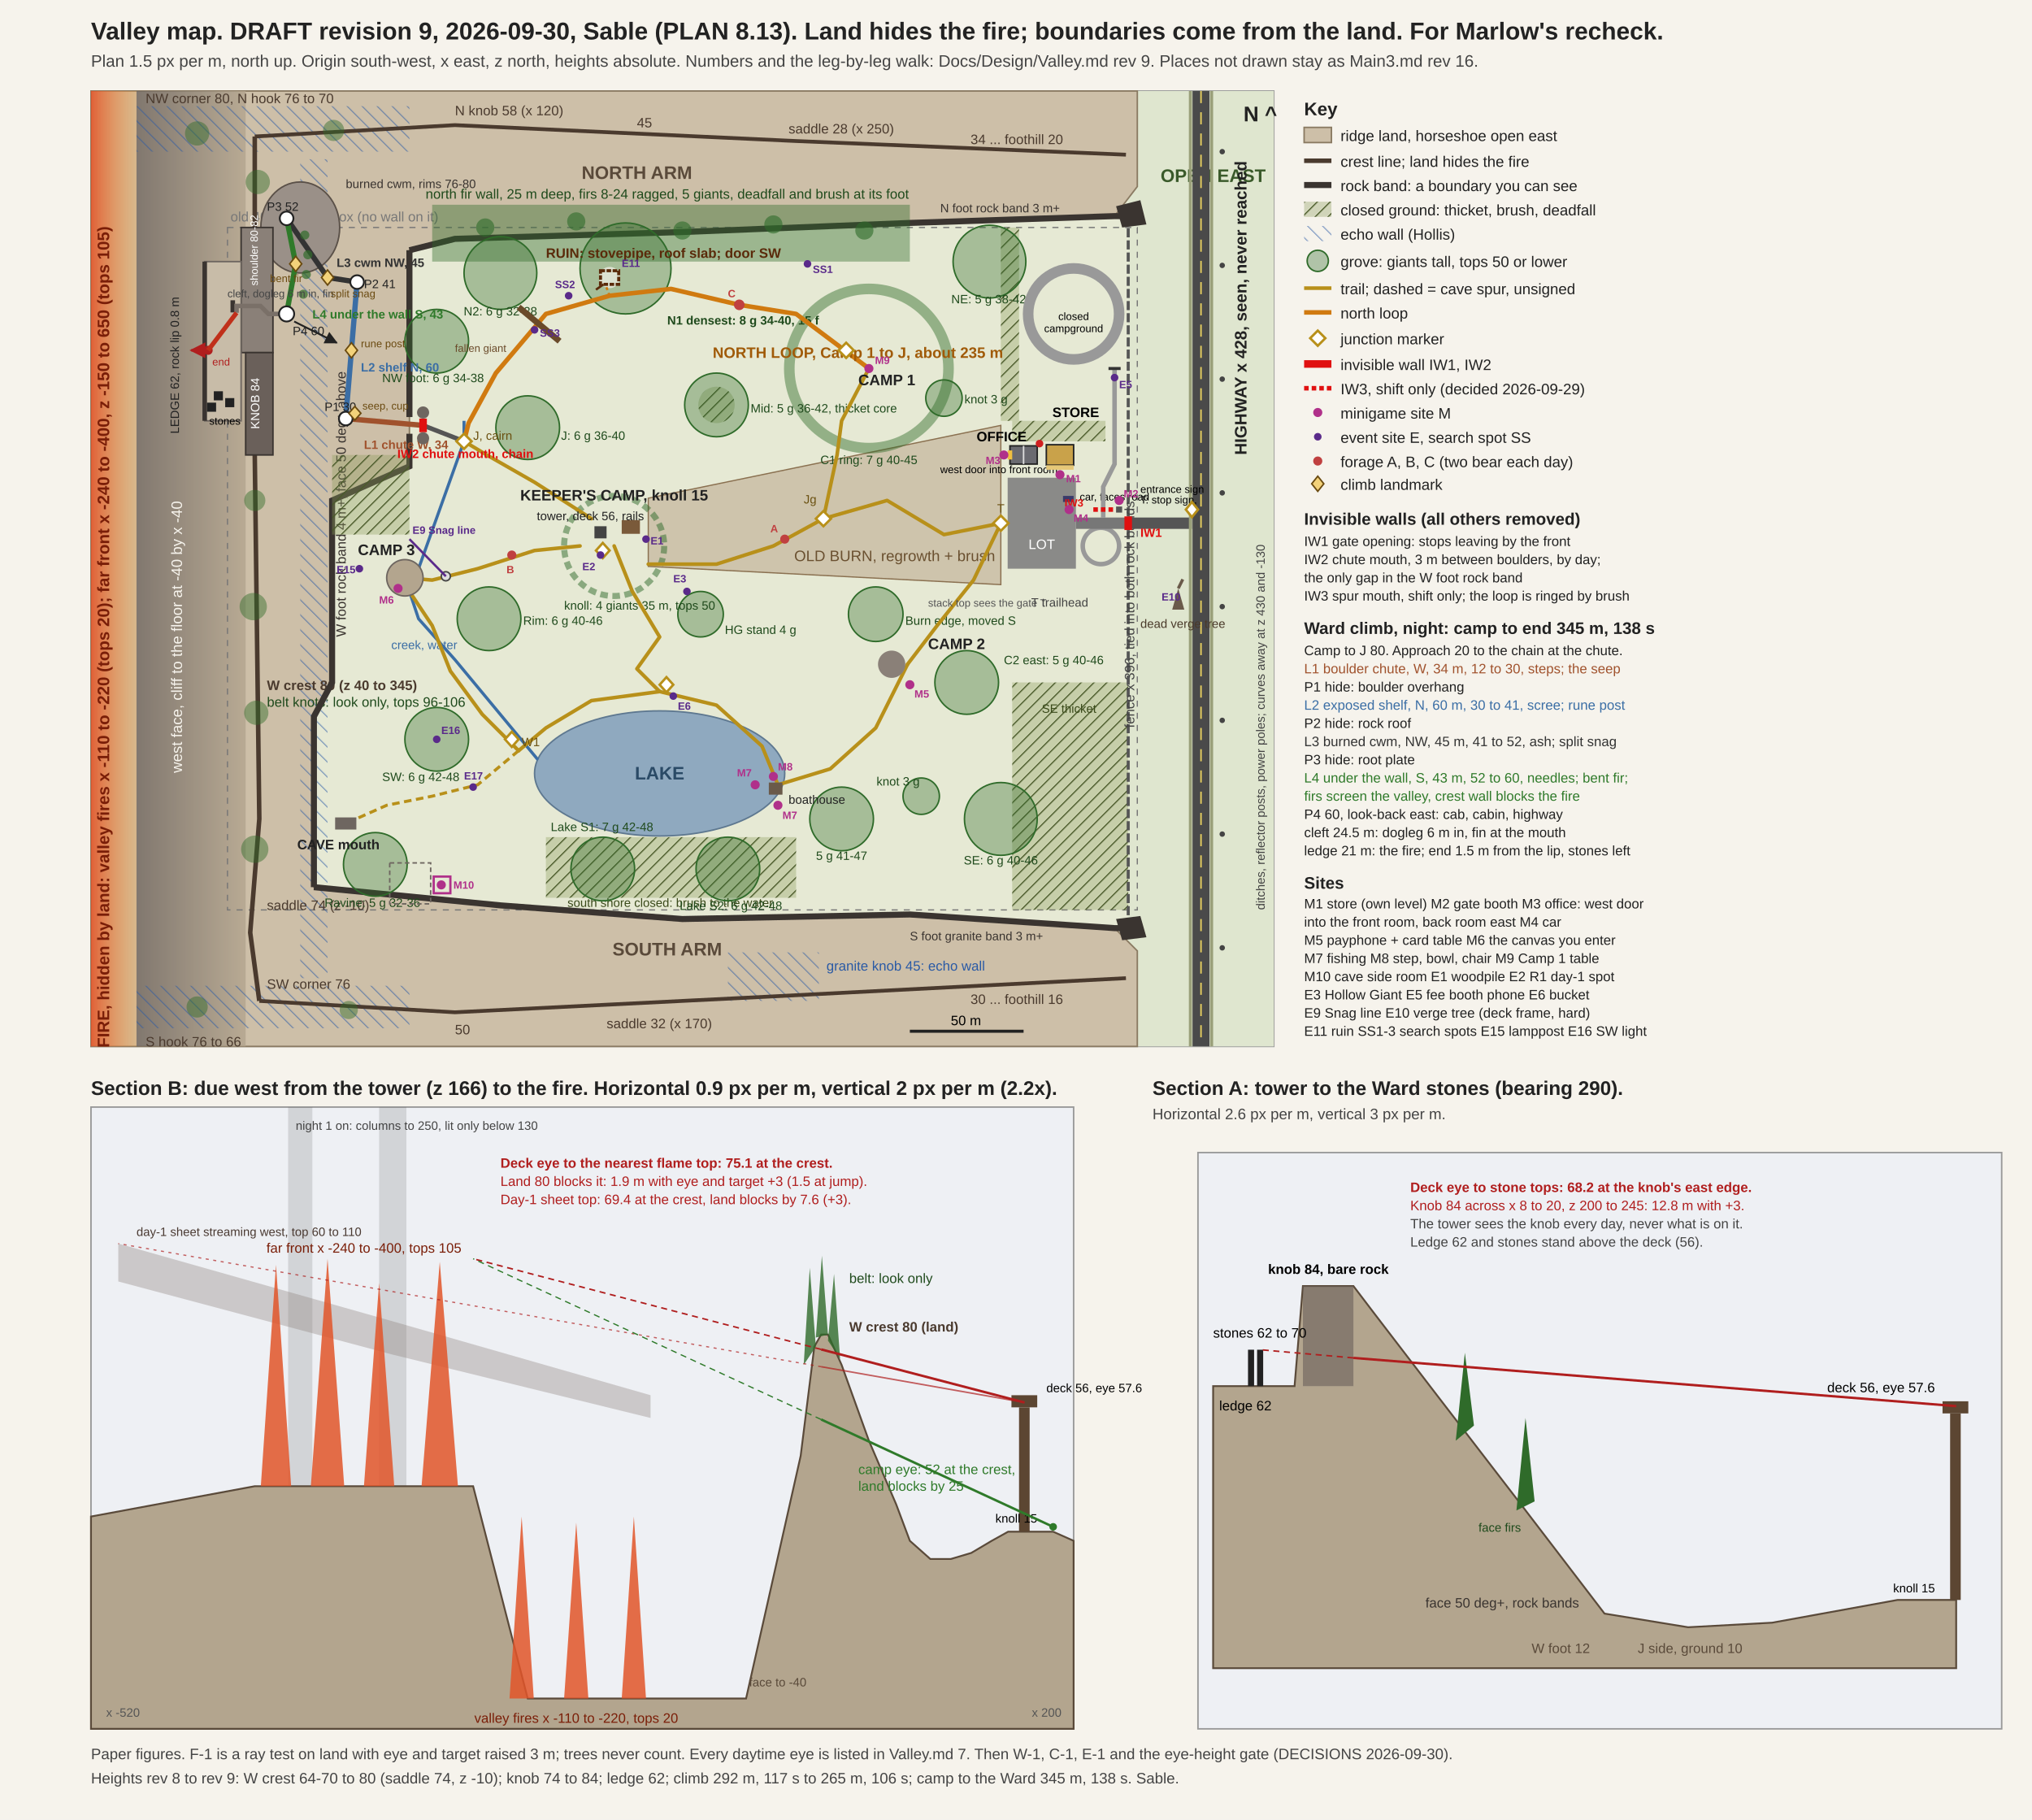
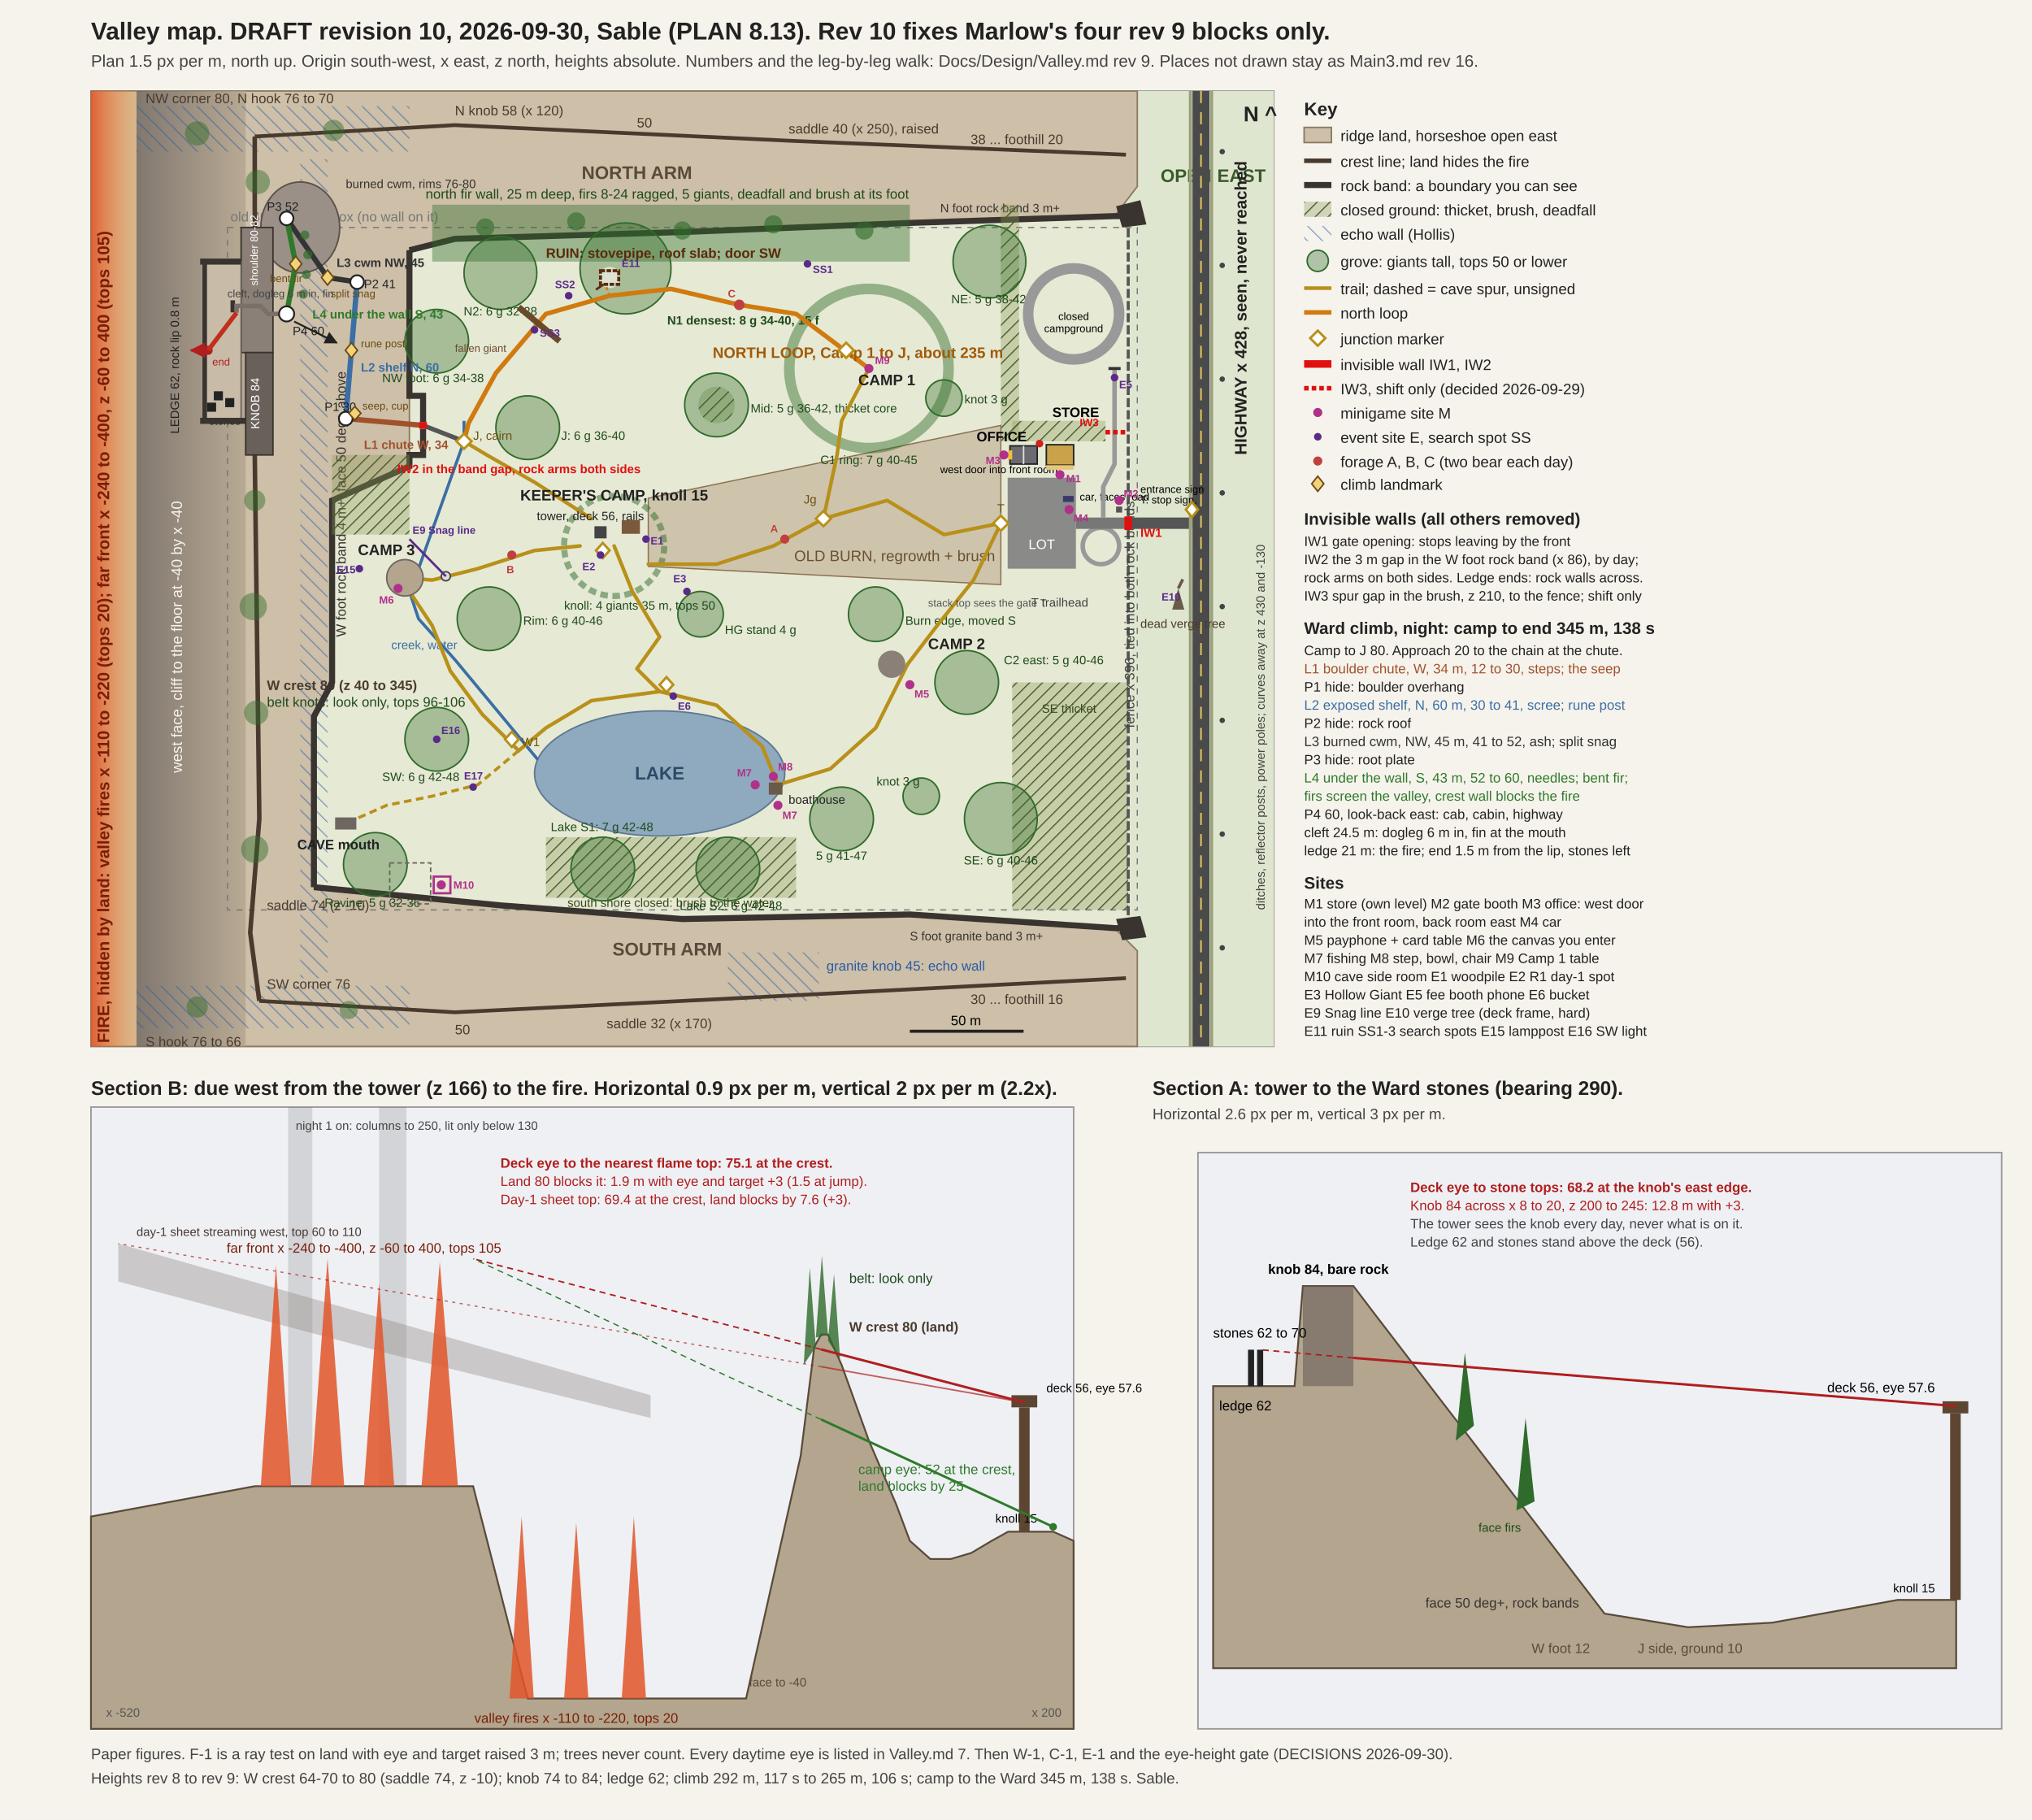
<svg xmlns="http://www.w3.org/2000/svg" width="1340" height="1200" viewBox="0 0 1340 1200" font-family="Arial, Helvetica, sans-serif">
  <defs>
    <linearGradient id="fire" x1="0" y1="0" x2="1" y2="0">
      <stop offset="0" stop-color="#e2552a" stop-opacity="0.9" />
      <stop offset="1" stop-color="#f3a54a" stop-opacity="0.3" />
    </linearGradient>
    <linearGradient id="face" x1="0" y1="0" x2="1" y2="0">
      <stop offset="0" stop-color="#6e6660" />
      <stop offset="1" stop-color="#b3a58e" />
    </linearGradient>
    <pattern id="brush" width="6" height="6" patternUnits="userSpaceOnUse" patternTransform="rotate(45)">
      <rect width="6" height="6" fill="#8a9a5a" fill-opacity="0.35" />
      <line x1="0" y1="0" x2="0" y2="6" stroke="#4a5a2a" stroke-width="1.5" />
    </pattern>
    <pattern id="echo" width="7" height="7" patternUnits="userSpaceOnUse" patternTransform="rotate(-45)">
      <line x1="0" y1="0" x2="0" y2="7" stroke="#2a5aa5" stroke-width="1.4" stroke-opacity="0.55" />
    </pattern>
    <marker id="arrR" viewBox="0 0 10 10" refX="9" refY="5" markerWidth="7" markerHeight="7" orient="auto">
      <path d="M0,0 L10,5 L0,10 z" fill="#b01e1e" />
    </marker>
    <marker id="arrK" viewBox="0 0 10 10" refX="9" refY="5" markerWidth="7" markerHeight="7" orient="auto">
      <path d="M0,0 L10,5 L0,10 z" fill="#222" />
    </marker>
  </defs>
  <rect x="0" y="0" width="1340" height="1200" fill="#f6f3ec" />
-   <text x="60" y="26" font-size="16" font-weight="bold" fill="#222">Valley map. DRAFT revision 9, 2026-09-30, Sable (PLAN 8.13). Land hides the fire; boundaries come from the land. For Marlow's recheck.</text>
+   <text x="60" y="26" font-size="16" font-weight="bold" fill="#222">Valley map. DRAFT revision 10, 2026-09-30, Sable (PLAN 8.13). Rev 10 fixes Marlow's four rev 9 blocks only.</text>
  <text x="60" y="44" font-size="11" fill="#444">Plan 1.5 px per m, north up. Origin south-west, x east, z north, heights absolute. Numbers and the leg-by-leg walk: Docs/Design/Valley.md rev 9. Places not drawn stay as Main3.md rev 16.</text>
  <rect x="60" y="60" width="780" height="630" fill="#e6e9d4" stroke="#999" stroke-width="1" />
  <rect x="744" y="60" width="96" height="630" fill="#dfe6cf" />
  <polygon points="60,60 750,60 750,123 735,142.5 600,147 450,153 300,157.5 270,165 270,307.5 219,330 219,450 207,472.5 207,585 330,597 450,606 600,603 735,612 750,627 750,690 60,690" fill="#cdbfa8" stroke="#8a7a62" stroke-width="1" />
  <rect x="90" y="60" width="72" height="630" fill="url(#face)" opacity="0.8" />
  <rect x="60" y="60" width="30" height="630" fill="url(#fire)" />
-   <text transform="translate(72,420) rotate(-90)" text-anchor="middle" font-size="11" font-weight="bold" fill="#7a1e08">FIRE, hidden by land: valley fires x -110 to -220 (tops 20); far front x -240 to -400, z -150 to 650 (tops 105)</text>
+   <text transform="translate(72,420) rotate(-90)" text-anchor="middle" font-size="11" font-weight="bold" fill="#7a1e08">FIRE, hidden by land: valley fires x -110 to -220 (tops 20); far front x -240 to -400, z -60 to 400 (tops 105)</text>
  <text transform="translate(120,420) rotate(-90)" text-anchor="middle" font-size="10" fill="#f6f3ec">west face, cliff to the floor at -40 by x -40</text>
  <rect x="150" y="150" width="600" height="450" fill="none" stroke="#777" stroke-width="0.8" stroke-dasharray="4,4" />
  <text x="152" y="146" font-size="9" fill="#777">old 400 x 300 m box (no wall on it)</text>
  <rect x="198" y="105" width="18" height="540" fill="url(#echo)" />
  <rect x="90" y="70" width="180" height="30" fill="url(#echo)" />
  <rect x="90" y="650" width="180" height="28" fill="url(#echo)" />
  <rect x="480" y="628" width="60" height="32" fill="url(#echo)" />
  <polyline points="171,660 165,615 171,540 168,300" fill="none" stroke="#4a3a2e" stroke-width="3" />
  <polyline points="168,232.5 168,90" fill="none" stroke="#4a3a2e" stroke-width="3" />
  <polyline points="168,90 300,82.5 525,93 742.5,102" fill="none" stroke="#4a3a2e" stroke-width="2.5" />
  <polyline points="171,660 300,667.5 510,657 742.5,645" fill="none" stroke="#4a3a2e" stroke-width="2.5" />
  <g fill="#2f6b2a" fill-opacity="0.45">
    <circle cx="168" cy="560" r="9" />
    <circle cx="169" cy="470" r="8" />
    <circle cx="167" cy="400" r="9" />
    <circle cx="168" cy="330" r="7" />
    <circle cx="170" cy="120" r="8" />
    <circle cx="130" cy="88" r="8" />
    <circle cx="220" cy="86" r="7" />
    <circle cx="130" cy="664" r="7" />
    <circle cx="230" cy="666" r="6" />
  </g>
  <g font-size="9">
    <text x="176" y="455" font-weight="bold" fill="#4a3a2e">W crest 80 (z 40 to 345)</text>
    <text x="176" y="466" fill="#1f4a1c">belt knots: look only, tops 96-106</text>
    <text x="176" y="600" fill="#4a3a2e">saddle 74 (z -10)</text>
    <text x="176" y="652" fill="#4a3a2e">SW corner 76</text>
    <text x="96" y="68" fill="#4a3a2e">NW corner 80, N hook 76 to 70</text>
    <text x="96" y="690" fill="#4a3a2e">S hook 76 to 66</text>
    <text x="300" y="76" fill="#4a3a2e">N knob 58 (x 120)</text>
-     <text x="420" y="84" fill="#4a3a2e">45</text>
-     <text x="520" y="88" fill="#4a3a2e">saddle 28 (x 250)</text>
-     <text x="640" y="95" fill="#4a3a2e">34 ... foothill 20</text>
+     <text x="420" y="84" fill="#4a3a2e">50</text>
+     <text x="520" y="88" fill="#4a3a2e">saddle 40 (x 250), raised</text>
+     <text x="640" y="95" fill="#4a3a2e">38 ... foothill 20</text>
    <text x="300" y="682" fill="#4a3a2e">50</text>
    <text x="400" y="678" fill="#4a3a2e">saddle 32 (x 170)</text>
    <text x="545" y="640" fill="#2a5aa5">granite knob 45: echo wall</text>
    <text x="640" y="662" fill="#4a3a2e">30 ... foothill 16</text>
  </g>
  <text x="420" y="118" font-size="12" font-weight="bold" fill="#5a4a3a" text-anchor="middle">NORTH ARM</text>
  <text x="440" y="630" font-size="12" font-weight="bold" fill="#5a4a3a" text-anchor="middle">SOUTH ARM</text>
  <text x="800" y="120" font-size="12" font-weight="bold" fill="#3a5a2a" text-anchor="middle">OPEN EAST</text>
  <polyline points="270,165 300,157.5 450,153 600,147 735,142.5 744,142.5" fill="none" stroke="#3a3430" stroke-width="4" />
  <polyline points="207,585 330,597 450,606 600,603 735,612 744,612" fill="none" stroke="#3a3430" stroke-width="4" />
-   <polyline points="270,165 270,275" fill="none" stroke="#3a3430" stroke-width="4" />
-   <polyline points="270,286 270,307.5 219,330 219,450 207,472.5 207,585" fill="none" stroke="#3a3430" stroke-width="4" />
+   <polyline points="270,165 270,261 279,261 279,278.25" fill="none" stroke="#3a3430" stroke-width="4" />
+   <polyline points="279,282.75 279,300 270,300 270,307.5 219,330 219,450 207,472.5 207,585" fill="none" stroke="#3a3430" stroke-width="4" />
  <text x="228" y="420" font-size="9" fill="#3a3430" transform="rotate(-90,228,420)">W foot rock band 4 m+, face 50 deg+ above</text>
  <text x="620" y="140" font-size="8" fill="#3a3430">N foot rock band 3 m+</text>
  <text x="600" y="620" font-size="8" fill="#3a3430">S foot granite band 3 m+</text>
  <rect x="285" y="135" width="315" height="37.5" fill="#2f6b2a" fill-opacity="0.4" />
  <g fill="#2f6b2a" fill-opacity="0.6">
    <circle cx="320" cy="150" r="6" />
    <circle cx="380" cy="146" r="6" />
    <circle cx="450" cy="152" r="6" />
    <circle cx="510" cy="148" r="6" />
    <circle cx="570" cy="152" r="6" />
  </g>
  <text x="440" y="131" font-size="9" fill="#1f4a1c" text-anchor="middle">north fir wall, 25 m deep, firs 8-24 ragged, 5 giants, deadfall and brush at its foot</text>
  <rect x="667.5" y="450" width="76.5" height="150" fill="url(#brush)" />
  <rect x="360" y="552" width="165" height="40" fill="url(#brush)" />
  <rect x="219" y="300" width="51" height="52.5" fill="url(#brush)" />
  <rect x="667.5" y="277.5" width="61.5" height="13.5" fill="url(#brush)" />
-   <rect x="660" y="150" width="12" height="127.5" fill="url(#brush)" />
+   <rect x="660" y="135" width="12" height="156" fill="url(#brush)" />
  <circle cx="472.5" cy="267" r="12" fill="url(#brush)" />
  <text x="705" y="470" font-size="8" fill="#3a4a1a" text-anchor="middle">SE thicket</text>
  <text x="442" y="598" font-size="8" fill="#3a4a1a" text-anchor="middle">south shore closed: brush to the water</text>
  <polygon points="427.5,373.5 427.5,328.5 660,280.5 660,385.5" fill="#b9a58a" fill-opacity="0.55" stroke="#8a7050" stroke-width="0.8" />
  <text x="590" y="370" font-size="10" fill="#6a5030" text-anchor="middle">OLD BURN, regrowth + brush</text>
  <ellipse cx="435" cy="510" rx="82.5" ry="41.25" fill="#8fa9bf" stroke="#5e7890" stroke-width="1" />
  <text x="435" y="514" font-size="12" font-weight="bold" fill="#2a4a66" text-anchor="middle">LAKE</text>
  <polyline points="306,277.5 306,291 276,375 267,381 276,408 300,435 354.75,501" fill="none" stroke="#3b6ea5" stroke-width="2" />
  <text x="258" y="428" font-size="8" fill="#3b6ea5">creek, water</text>
  <g fill="#2f6b2a" fill-opacity="0.35" stroke="#2f6b2a" stroke-width="1">
    <circle cx="412.5" cy="177" r="30" />
    <circle cx="330" cy="180" r="24" />
    <circle cx="652.5" cy="172.5" r="24" />
    <circle cx="472.5" cy="267" r="21" />
    <circle cx="348" cy="282" r="21" />
    <circle cx="288" cy="225" r="21" />
    <circle cx="322.5" cy="408" r="21" />
    <circle cx="288" cy="487.5" r="21" />
    <circle cx="247.5" cy="570" r="21" />
    <circle cx="397.5" cy="573" r="21" />
    <circle cx="480" cy="573" r="21" />
    <circle cx="555" cy="540" r="21" />
    <circle cx="637.5" cy="450" r="21" />
    <circle cx="660" cy="540" r="24" />
    <circle cx="462" cy="405" r="15" />
    <circle cx="577.5" cy="405" r="18" />
    <circle cx="622.5" cy="262.5" r="12" />
    <circle cx="607.5" cy="525" r="12" />
  </g>
  <circle cx="573" cy="243" r="52.5" fill="none" stroke="#2f6b2a" stroke-width="7" stroke-opacity="0.45" />
  <circle cx="405" cy="360" r="33" fill="none" stroke="#2f6b2a" stroke-width="4" stroke-opacity="0.5" stroke-dasharray="5,3" />
  <circle cx="402" cy="183" r="7" fill="#f6f3ec" fill-opacity="0.7" />
  <g font-size="8" fill="#1f4a1c">
    <text x="440" y="214" font-weight="bold">N1 densest: 8 g 34-40, 15 f</text>
    <text x="330" y="208" text-anchor="middle">N2: 6 g 32-38</text>
    <text x="652" y="200" text-anchor="middle">NE: 5 g 38-42</text>
    <text x="495" y="272">Mid: 5 g 36-42, thicket core</text>
    <text x="370" y="290">J: 6 g 36-40</text>
    <text x="252" y="252">NW foot: 6 g 34-38</text>
    <text x="345" y="412">Rim: 6 g 40-46</text>
    <text x="252" y="515">SW: 6 g 42-48</text>
    <text x="214" y="598">Ravine: 5 g 32-36</text>
    <text x="397" y="548" text-anchor="middle">Lake S1: 7 g 42-48</text>
    <text x="482" y="600" text-anchor="middle">Lake S2: 6 g 42-48</text>
    <text x="555" y="567" text-anchor="middle">5 g 41-47</text>
    <text x="662" y="438">C2 east: 5 g 40-46</text>
    <text x="660" y="570" text-anchor="middle">SE: 6 g 40-46</text>
    <text x="597" y="412">Burn edge, moved S</text>
    <text x="478" y="418">HG stand 4 g</text>
    <text x="573" y="306" text-anchor="middle">C1 ring: 7 g 40-45</text>
    <text x="372" y="402">knoll: 4 giants 35 m, tops 50</text>
    <text x="636" y="266">knot 3 g</text>
    <text x="578" y="518">knot 3 g</text>
  </g>
  <g fill="none" stroke="#b8901a" stroke-width="2.4" stroke-linecap="round" stroke-linejoin="round">
    <polyline points="405,360 417,390 435,420 420,441 435,456" />
    <polyline points="435,456 472.5,465 502.5,492 513,517.5" />
    <polyline points="513,517.5 547.5,507 577.5,480 598.5,438" />
    <polyline points="598.5,438 618,412.5 642,382.5 660,345" />
    <polyline points="427.5,372 472.5,372 510,360 543,342" />
    <polyline points="543,342 585,330 622.5,352.5 660,345" />
    <polyline points="543,342 552,300 555,277.5 573,243" />
    <polyline points="382.5,360 352.5,363 315,375 285,382.5 267,381" />
    <polyline points="435,456 390,462 360,480 342,495" />
    <polyline points="342,495 318,471 297,442.5 285,412.5 270,390" />
    <polyline points="390,342 352.5,318 321,300 306,291" />
  </g>
  <polyline points="342,495 315,517.5 285,525 255,531 228,543" fill="none" stroke="#b8901a" stroke-width="2" stroke-dasharray="5,3" />
  <polyline points="573,243 525,207 487.5,201 442.5,190.5 402,195 360,207 327,246 309,279 306,291" fill="none" stroke="#d07a10" stroke-width="3" stroke-linejoin="round" />
  <polyline points="402,195 399,187" fill="none" stroke="#d07a10" stroke-width="1.5" stroke-dasharray="2,2" />
  <text x="470" y="236" font-size="10" font-weight="bold" fill="#a05a08">NORTH LOOP, Camp 1 to J, about 235 m</text>
  <line x1="342" y1="202.5" x2="369" y2="225" stroke="#6a4a2a" stroke-width="4" />
  <text x="300" y="232" font-size="7" fill="#6a4a2a">fallen giant</text>
  <g font-size="10" font-weight="bold" fill="#222">
    <rect x="410" y="343" width="12" height="9" fill="#7a5a3a" />
    <rect x="392" y="347" width="8" height="8" fill="#444" />
    <text x="405" y="330" text-anchor="middle">KEEPER'S CAMP, knoll 15</text>
    <text x="354" y="343" font-size="8" font-weight="normal">tower, deck 56, rails</text>
    <text x="566" y="254">CAMP 1</text>
    <circle cx="588" cy="438" r="9" fill="#8a8078" />
    <text x="612" y="428">CAMP 2</text>
    <text x="612" y="400" font-size="7" font-weight="normal" fill="#555">stack top sees the gate T</text>
    <circle cx="267" cy="381" r="12" fill="#b3a58e" stroke="#6e6660" />
    <text x="236" y="366">CAMP 3</text>
    <circle cx="294" cy="380" r="3" fill="#ddd" stroke="#444" />
    <rect x="507" y="516" width="9" height="8" fill="#6a5a4a" />
    <text x="520" y="530" font-size="8" font-weight="normal">boathouse</text>
    <rect x="221" y="539" width="14" height="8" fill="#6e6660" />
    <text x="196" y="560" font-size="9">CAVE mouth</text>
    <rect x="257" y="569" width="27" height="27" fill="none" stroke="#6e6660" stroke-dasharray="3,2" />
    <rect x="286" y="578" width="11" height="11" fill="none" stroke="#b0308a" stroke-width="1.5" />
    <rect x="396" y="178.5" width="12" height="9" fill="none" stroke="#5a2a0a" stroke-width="2" stroke-dasharray="3,1" />
    <line x1="398" y1="187.5" x2="393" y2="191" stroke="#5a2a0a" stroke-width="1.5" />
    <text x="360" y="170" font-size="9" fill="#5a2a0a">RUIN: stovepipe, roof slab; door SW</text>
  </g>
  <rect x="664.5" y="315" width="45" height="60" fill="#8a8a88" />
  <text x="687" y="362" font-size="9" fill="#fff" text-anchor="middle">LOT</text>
  <rect x="666" y="294" width="18" height="12" fill="#6a6a70" stroke="#222" />
  <line x1="675" y1="294" x2="675" y2="306" stroke="#ddd" stroke-width="1" />
  <line x1="666" y1="297" x2="666" y2="303" stroke="#f0c040" stroke-width="3" />
  <text x="620" y="312" font-size="7">west door into front room</text>
  <text x="644" y="291" font-size="9" font-weight="bold">OFFICE</text>
  <rect x="690" y="293.25" width="18" height="13.5" fill="#c9a24a" stroke="#222" />
  <rect x="690" y="306.75" width="18" height="3" fill="#e6c878" />
  <text x="694" y="275" font-size="9" font-weight="bold">STORE</text>
  <rect x="701" y="327" width="7" height="4" fill="#3a3a6a" />
  <text x="712" y="330" font-size="7">car, faces road</text>
  <rect x="736" y="334" width="4" height="4" fill="#555" />
  <circle cx="726" cy="360" r="12" fill="none" stroke="#999" stroke-width="3" />
  <polyline points="727.5,341.25 727.5,321 735,306 735,243" fill="none" stroke="#999" stroke-width="3" />
  <circle cx="708" cy="207" r="30" fill="none" stroke="#999" stroke-width="7" />
  <text x="708" y="211" font-size="7" text-anchor="middle">closed</text>
  <text x="708" y="219" font-size="7" text-anchor="middle">campground</text>
  <line x1="731" y1="243" x2="739" y2="243" stroke="#333" stroke-width="2" />
  <circle cx="685.5" cy="292.5" r="2.5" fill="#d02020" />
  <rect x="709.5" y="341.25" width="34.5" height="7.5" fill="#777" />
  <line x1="744" y1="142.5" x2="744" y2="340.5" stroke="#555" stroke-width="2" stroke-dasharray="6,2" />
  <line x1="744" y1="349.5" x2="744" y2="612" stroke="#555" stroke-width="2" stroke-dasharray="6,2" />
  <polygon points="736,136 752,132 756,148 740,150" fill="#3a3430" />
  <polygon points="736,606 752,604 756,618 740,620" fill="#3a3430" />
  <text x="748" y="480" font-size="9" fill="#444" transform="rotate(-90,748,480)">fence x 396, tied into both rock bands</text>
  <rect x="744" y="341.25" width="42" height="7.5" fill="#555" />
  <rect x="784" y="60" width="2" height="630" fill="#9aa07a" />
  <rect x="798" y="60" width="2" height="630" fill="#9aa07a" />
  <rect x="786.4" y="60" width="11.2" height="630" fill="#4a4a4a" />
  <line x1="792" y1="60" x2="792" y2="690" stroke="#e8d060" stroke-width="1" stroke-dasharray="8,6" />
  <g fill="#444">
    <circle cx="806" cy="100" r="1.8" />
    <circle cx="806" cy="175" r="1.8" />
    <circle cx="806" cy="250" r="1.8" />
    <circle cx="806" cy="325" r="1.8" />
    <circle cx="806" cy="400" r="1.8" />
    <circle cx="806" cy="475" r="1.8" />
    <circle cx="806" cy="550" r="1.8" />
    <circle cx="806" cy="625" r="1.8" />
  </g>
  <text x="822" y="300" font-size="11" font-weight="bold" fill="#222" transform="rotate(-90,822,300)">HIGHWAY x 428, seen, never reached</text>
  <text x="834" y="600" font-size="8" fill="#444" transform="rotate(-90,834,600)">ditches, reflector posts, power poles; curves away at z 430 and -130</text>
  <polygon points="777,388 781,402 773,402" fill="#6a5a4a" />
  <line x1="777" y1="388" x2="780" y2="382" stroke="#6a5a4a" stroke-width="2" />
  <text x="752" y="414" font-size="8" fill="#4a3a2a">dead verge tree</text>
  <text x="752" y="332" font-size="7">T: stop sign,</text>
  <text x="752" y="325" font-size="7">entrance sign</text>
  <text x="680" y="400" font-size="8" fill="#444">T trailhead</text>
  <ellipse cx="198" cy="150" rx="26" ry="30" fill="#9a9088" stroke="#5a5048" />
  <text x="228" y="124" font-size="8" fill="#3a3430">burned cwm, rims 76-80</text>
  <rect x="159" y="150" width="21" height="82.5" fill="#8a8078" stroke="#3a3430" />
  <rect x="162" y="232.5" width="18" height="67.5" fill="#6a605a" stroke="#3a3430" />
  <text x="171" y="266" font-size="8" fill="#fff" text-anchor="middle" transform="rotate(-90,171,266)">KNOB 84</text>
  <text x="170" y="165" font-size="7" fill="#fff" text-anchor="middle" transform="rotate(-90,170,165)">shoulder 80-82</text>
  <rect x="135" y="172.5" width="24" height="105" fill="#c8bca8" stroke="#6e6660" />
  <line x1="135" y1="172.5" x2="135" y2="277.5" stroke="#3a3430" stroke-width="3" />
  <text x="118" y="286" font-size="8" fill="#222" transform="rotate(-90,118,286)">LEDGE 62, rock lip 0.8 m</text>
  <rect x="152" y="198" width="3" height="8" fill="#3a3430" />
  <g fill="#222">
    <rect x="141" y="258" width="6" height="6" />
    <rect x="148.5" y="262.5" width="6" height="6" />
    <rect x="136.5" y="265.5" width="6" height="6" />
  </g>
  <text x="138" y="280" font-size="7">stones</text>
  <circle cx="137.25" cy="231" r="3" fill="#b01e1e" />
  <line x1="137.25" y1="231" x2="126" y2="231" stroke="#b01e1e" stroke-width="1.5" marker-end="url(#arrR)" />
  <text x="140" y="241" font-size="7" fill="#b01e1e">end</text>
  <polyline points="306,291 279,280.5" fill="none" stroke="#555" stroke-width="3" />
  <polyline points="279,280.5 228,276" fill="none" stroke="#a0522d" stroke-width="3.5" />
  <polyline points="228,276 235.5,186" fill="none" stroke="#3b6ea5" stroke-width="3.5" />
  <polyline points="235.5,186 216,183 189,144" fill="none" stroke="#333" stroke-width="3.5" />
  <polyline points="189,144 195,174 189,207" fill="none" stroke="#2f7a2a" stroke-width="3.5" />
  <polyline points="189,207 177,207 171.75,201.75 156,201.75 156,206.25" fill="none" stroke="#7a7068" stroke-width="3" />
  <polyline points="156,206.25 137.25,231" fill="none" stroke="#c0301a" stroke-width="3" />
  <g fill="#2f6b2a" fill-opacity="0.7">
    <circle cx="201" cy="155" r="3" />
    <circle cx="203" cy="168" r="3" />
    <circle cx="202" cy="181" r="3" />
    <circle cx="200" cy="194" r="3" />
  </g>
  <g font-size="8" font-weight="bold">
    <text x="240" y="296" fill="#a0522d">L1 chute W, 34</text>
    <text x="238" y="245" fill="#3b6ea5">L2 shelf N, 60</text>
    <text x="222" y="176" fill="#333">L3 cwm NW, 45</text>
    <text x="206" y="210" fill="#2f7a2a">L4 under the wall S, 43</text>
  </g>
  <g fill="#fff" stroke="#222" stroke-width="1.2">
    <circle cx="228" cy="276" r="4.5" />
    <circle cx="235.5" cy="186" r="4.5" />
    <circle cx="189" cy="144" r="4.5" />
    <circle cx="189" cy="207" r="5" />
  </g>
  <g font-size="8" fill="#222">
    <text x="214" y="271">P1 30</text>
    <text x="240" y="190">P2 41</text>
    <text x="176" y="139">P3 52</text>
    <text x="193" y="221">P4 60</text>
  </g>
  <line x1="194" y1="212" x2="222" y2="226" stroke="#222" stroke-width="1.2" marker-end="url(#arrK)" />
  <text x="150" y="196" font-size="7" fill="#444">cleft, dogleg 6 m in, fin</text>
  <g fill="#f3d27a" stroke="#6a4a10" stroke-width="1">
    <polygon points="234,268 238,272.5 234,277 230,272.5" />
    <polygon points="231.75,226 235.75,231 231.75,236 227.75,231" />
    <polygon points="216,178 220,183 216,188 212,183" />
    <polygon points="195,169 199,174 195,179 191,174" />
  </g>
  <g font-size="7" fill="#6a4a10">
    <text x="239" y="270">seep, cup</text>
    <text x="238" y="229">rune post</text>
    <text x="218" y="196">split snag</text>
    <text x="178" y="186">bent fir</text>
  </g>
  <line x1="744" y1="340.5" x2="744" y2="349.5" stroke="#e01010" stroke-width="5" />
-   <line x1="279" y1="276" x2="279" y2="285" stroke="#e01010" stroke-width="5" />
-   <g fill="#6e6660">
-     <circle cx="279" cy="272" r="4" />
-     <circle cx="279" cy="289" r="4" />
-   </g>
-   <line x1="721" y1="336" x2="734" y2="336" stroke="#e01010" stroke-width="3" stroke-dasharray="3,2" />
+   <line x1="279" y1="278.25" x2="279" y2="282.75" stroke="#e01010" stroke-width="5" />
+   <line x1="729" y1="285" x2="744" y2="285" stroke="#e01010" stroke-width="3" stroke-dasharray="3,2" />
  <text x="752" y="354" font-size="8" font-weight="bold" fill="#e01010">IW1</text>
-   <text x="262" y="302" font-size="8" font-weight="bold" fill="#e01010">IW2 chute mouth, chain</text>
-   <text x="702" y="334" font-size="7" font-weight="bold" fill="#e01010">IW3</text>
+   <text x="262" y="312" font-size="8" font-weight="bold" fill="#e01010">IW2 in the band gap, rock arms both sides</text>
+   <text x="712" y="281" font-size="7" font-weight="bold" fill="#e01010">IW3</text>
+   <line x1="132" y1="172.5" x2="159" y2="172.5" stroke="#3a3430" stroke-width="4" />
+   <line x1="132" y1="277.5" x2="162" y2="277.5" stroke="#3a3430" stroke-width="4" />
  <g fill="#fff" stroke="#b8901a" stroke-width="1.6">
    <polygon points="397.5,358 402,363 397.5,368 393,363" />
    <polygon points="439.5,446.5 444,451.5 439.5,456.5 435,451.5" />
    <polygon points="543,337 548,342 543,347 538,342" />
    <polygon points="660,340 665,345 660,350 655,345" />
    <polygon points="337.5,482.5 342,487.5 337.5,492.5 333,487.5" />
    <polygon points="306,286 311,291 306,296 301,291" />
    <polygon points="558,226 563,231 558,236 553,231" />
    <polygon points="786,331 790,336 786,341 782,336" />
  </g>
  <g font-size="8" fill="#6a5010">
    <text x="530" y="332">Jg</text>
    <text x="312" y="290">J, cairn</text>
    <text x="344" y="492">W1</text>
    <text x="660" y="338" text-anchor="middle">T</text>
  </g>
  <g font-size="7" font-weight="bold">
    <g fill="#b0308a">
      <circle cx="699" cy="313" r="3" />
      <text x="703" y="318">M1</text>
      <circle cx="738" cy="330" r="3" />
      <text x="741" y="328">M2</text>
      <circle cx="662" cy="300" r="3" />
      <text x="650" y="306">M3</text>
      <circle cx="705" cy="336" r="3" />
      <text x="708" y="344">M4</text>
      <circle cx="600" cy="451.5" r="3" />
      <text x="603" y="460">M5</text>
      <circle cx="262.5" cy="388" r="3" />
      <text x="250" y="398">M6</text>
      <circle cx="498" cy="517.5" r="3" />
      <text x="486" y="512">M7</text>
      <circle cx="513" cy="531" r="3" />
      <text x="516" y="540">M7</text>
      <circle cx="510" cy="512" r="3" />
      <text x="513" y="508">M8</text>
      <circle cx="573" cy="243" r="3" />
      <text x="577" y="240">M9</text>
      <circle cx="291" cy="583.5" r="3" />
      <text x="299" y="586">M10</text>
    </g>
    <g fill="#5a2a8a">
      <circle cx="426" cy="355.5" r="2.5" />
      <text x="429" y="359">E1</text>
      <circle cx="396" cy="366" r="2.5" />
      <text x="384" y="376">E2</text>
      <circle cx="453" cy="390" r="2.5" />
      <text x="444" y="384">E3</text>
      <circle cx="735" cy="249" r="2.5" />
      <text x="738" y="256">E5</text>
      <circle cx="444" cy="459" r="2.5" />
      <text x="447" y="468">E6</text>
      <line x1="294" y1="380" x2="270" y2="355.5" stroke="#5a2a8a" stroke-width="1.5" />
      <text x="272" y="352">E9 Snag line</text>
      <text x="766" y="396">E10</text>
      <text x="410" y="176">E11</text>
      <circle cx="532.5" cy="174" r="2.5" />
      <text x="536" y="180">SS1</text>
      <circle cx="375" cy="195" r="2.5" />
      <text x="366" y="190">SS2</text>
      <circle cx="352.5" cy="217.5" r="2.5" />
      <text x="356" y="222">SS3</text>
      <circle cx="237" cy="375" r="2.5" />
      <text x="222" y="378">E15</text>
      <circle cx="288" cy="487.5" r="2.5" />
      <text x="291" y="484">E16</text>
      <circle cx="312" cy="519" r="2.5" />
      <text x="306" y="514">E17</text>
    </g>
    <g fill="#c04040">
      <circle cx="517.5" cy="355.5" r="3" />
      <text x="508" y="351">A</text>
      <circle cx="337.5" cy="366" r="3" />
      <text x="334" y="378">B</text>
      <circle cx="487.5" cy="201" r="3.5" />
      <text x="480" y="196">C</text>
    </g>
  </g>
  <line x1="600" y1="680" x2="675" y2="680" stroke="#222" stroke-width="2" />
  <text x="637" y="676" font-size="9" text-anchor="middle">50 m</text>
  <text x="820" y="80" font-size="14" font-weight="bold" fill="#222">N ^</text>
  <g font-size="10" fill="#222">
    <text x="860" y="76" font-size="12" font-weight="bold">Key</text>
    <rect x="860" y="84" width="18" height="10" fill="#cdbfa8" stroke="#8a7a62" />
    <text x="884" y="93">ridge land, horseshoe open east</text>
    <line x1="860" y1="106" x2="878" y2="106" stroke="#4a3a2e" stroke-width="3" />
    <text x="884" y="110">crest line; land hides the fire</text>
    <line x1="860" y1="122" x2="878" y2="122" stroke="#3a3430" stroke-width="4" />
    <text x="884" y="126">rock band: a boundary you can see</text>
    <rect x="860" y="133" width="18" height="10" fill="url(#brush)" />
    <text x="884" y="142">closed ground: thicket, brush, deadfall</text>
    <rect x="860" y="149" width="18" height="10" fill="url(#echo)" />
    <text x="884" y="158">echo wall (Hollis)</text>
    <circle cx="869" cy="172" r="7" fill="#2f6b2a" fill-opacity="0.35" stroke="#2f6b2a" />
    <text x="884" y="176">grove: giants tall, tops 50 or lower</text>
    <line x1="860" y1="190" x2="878" y2="190" stroke="#b8901a" stroke-width="2.4" />
    <text x="884" y="194">trail; dashed = cave spur, unsigned</text>
    <line x1="860" y1="206" x2="878" y2="206" stroke="#d07a10" stroke-width="3" />
    <text x="884" y="210">north loop</text>
    <polygon points="869,218 874,223 869,228 864,223" fill="#fff" stroke="#b8901a" stroke-width="1.6" />
    <text x="884" y="227">junction marker</text>
    <line x1="860" y1="240" x2="878" y2="240" stroke="#e01010" stroke-width="5" />
    <text x="884" y="244">invisible wall IW1, IW2</text>
    <line x1="860" y1="256" x2="878" y2="256" stroke="#e01010" stroke-width="3" stroke-dasharray="3,2" />
    <text x="884" y="260">IW3, shift only (decided 2026-09-29)</text>
    <circle cx="869" cy="272" r="3" fill="#b0308a" />
    <text x="884" y="276">minigame site M</text>
    <circle cx="869" cy="288" r="2.5" fill="#5a2a8a" />
    <text x="884" y="292">event site E, search spot SS</text>
    <circle cx="869" cy="304" r="3" fill="#c04040" />
    <text x="884" y="308">forage A, B, C (two bear each day)</text>
    <polygon points="869,314 873,319 869,324 865,319" fill="#f3d27a" stroke="#6a4a10" />
    <text x="884" y="323">climb landmark</text>
  </g>
  <g font-size="9" fill="#222">
    <text x="860" y="346" font-size="11" font-weight="bold">Invisible walls (all others removed)</text>
    <text x="860" y="360">IW1 gate opening: stops leaving by the front</text>
-     <text x="860" y="372">IW2 chute mouth, 3 m between boulders, by day;</text>
-     <text x="860" y="384">the only gap in the W foot rock band</text>
-     <text x="860" y="396">IW3 spur mouth, shift only; the loop is ringed by brush</text>
+     <text x="860" y="372">IW2 the 3 m gap in the W foot rock band (x 86), by day;</text>
+     <text x="860" y="384">rock arms on both sides. Ledge ends: rock walls across.</text>
+     <text x="860" y="396">IW3 spur gap in the brush, z 210, to the fence; shift only</text>
    <text x="860" y="418" font-size="11" font-weight="bold">Ward climb, night: camp to end 345 m, 138 s</text>
    <text x="860" y="432">Camp to J 80. Approach 20 to the chain at the chute.</text>
    <text x="860" y="444" fill="#a0522d">L1 boulder chute, W, 34 m, 12 to 30, steps; the seep</text>
    <text x="860" y="456">P1 hide: boulder overhang</text>
    <text x="860" y="468" fill="#3b6ea5">L2 exposed shelf, N, 60 m, 30 to 41, scree; rune post</text>
    <text x="860" y="480">P2 hide: rock roof</text>
    <text x="860" y="492" fill="#333">L3 burned cwm, NW, 45 m, 41 to 52, ash; split snag</text>
    <text x="860" y="504">P3 hide: root plate</text>
    <text x="860" y="516" fill="#2f7a2a">L4 under the wall, S, 43 m, 52 to 60, needles; bent fir;</text>
    <text x="860" y="528" fill="#2f7a2a">firs screen the valley, crest wall blocks the fire</text>
    <text x="860" y="540">P4 60, look-back east: cab, cabin, highway</text>
    <text x="860" y="552">cleft 24.5 m: dogleg 6 m in, fin at the mouth</text>
    <text x="860" y="564">ledge 21 m: the fire; end 1.5 m from the lip, stones left</text>
    <text x="860" y="586" font-size="11" font-weight="bold">Sites</text>
    <text x="860" y="599">M1 store (own level)  M2 gate booth  M3 office: west door</text>
    <text x="860" y="611">into the front room, back room east  M4 car</text>
    <text x="860" y="623">M5 payphone + card table  M6 the canvas you enter</text>
    <text x="860" y="635">M7 fishing  M8 step, bowl, chair  M9 Camp 1 table</text>
    <text x="860" y="647">M10 cave side room  E1 woodpile  E2 R1 day-1 spot</text>
    <text x="860" y="659">E3 Hollow Giant  E5 fee booth phone  E6 bucket</text>
    <text x="860" y="671">E9 Snag line  E10 verge tree (deck frame, hard)</text>
    <text x="860" y="683">E11 ruin  SS1-3 search spots  E15 lamppost  E16 SW light</text>
  </g>
  <text x="60" y="722" font-size="13" font-weight="bold" fill="#222">Section B: due west from the tower (z 166) to the fire. Horizontal 0.9 px per m, vertical 2 px per m (2.2x).</text>
  <rect x="60" y="730" width="648" height="410" fill="#eef0f4" stroke="#999" />
  <g fill="#555" fill-opacity="0.18">
    <rect x="190" y="730" width="16" height="250" />
    <rect x="250" y="730" width="18" height="250" />
  </g>
  <text x="195" y="745" font-size="8" fill="#444">night 1 on: columns to 250, lit only below 130</text>
  <polygon points="429,920 258,871 78,820 78,845 258,893 429,935" fill="#8a8078" fill-opacity="0.35" />
  <text x="90" y="815" font-size="8" fill="#4a3a32">day-1 sheet streaming west, top 60 to 110</text>
  <polygon points="60,1000 168,980 312,980 348,1120 492,1120 510,1040 528,960 537,888 541.5,880 546,880 555,900 573,950 591,992 600,1016 613.5,1028 627,1028 640.5,1024 654,1016 664.8,1010 694.5,1010 708,1016 708,1140 60,1140" fill="#b3a58e" stroke="#5a4a3a" stroke-width="1.2" />
  <g fill="#e2552a" fill-opacity="0.85">
    <polygon points="172,980 182,834 192,980" />
    <polygon points="205,980 216,830 227,980" />
    <polygon points="240,980 250,846 260,980" />
    <polygon points="278,980 290,832 302,980" />
  </g>
-   <text x="240" y="826" font-size="9" fill="#7a1e08" text-anchor="middle">far front x -240 to -400, tops 105</text>
+   <text x="240" y="826" font-size="9" fill="#7a1e08" text-anchor="middle">far front x -240 to -400, z -60 to 400, tops 105</text>
  <g fill="#e2552a" fill-opacity="0.85">
    <polygon points="336,1120 344,1000 352,1120" />
    <polygon points="372,1120 380,1004 388,1120" />
    <polygon points="410,1120 418,1000 426,1120" />
  </g>
  <text x="380" y="1136" font-size="9" fill="#7a1e08" text-anchor="middle">valley fires x -110 to -220, tops 20</text>
  <g fill="#2f6b2a" fill-opacity="0.8">
    <polygon points="530,900 534,836 538,888" />
    <polygon points="538,882 542,828 546,880" />
    <polygon points="546,884 550,840 554,896" />
  </g>
  <text x="560" y="846" font-size="9" fill="#1f4a1c">belt: look only</text>
  <text x="560" y="878" font-size="9" font-weight="bold" fill="#4a3a2e">W crest 80 (land)</text>
  <rect x="672" y="928" width="7" height="82" fill="#5c4632" />
  <rect x="667" y="920" width="17" height="8" fill="#5c4632" />
  <text x="690" y="918" font-size="8">deck 56, eye 57.6</text>
  <text x="684" y="1004" font-size="8" text-anchor="end">knoll 15</text>
  <circle cx="694.5" cy="1006.8" r="2.5" fill="#2f7a2a" />
  <line x1="675.6" y1="924.8" x2="541.5" y2="889.8" stroke="#b01e1e" stroke-width="1.6" />
  <line x1="541.5" y1="889.8" x2="312" y2="830" stroke="#b01e1e" stroke-width="1" stroke-dasharray="4,3" />
  <line x1="675.6" y1="924.8" x2="541.5" y2="901.2" stroke="#b01e1e" stroke-width="1" stroke-opacity="0.7" />
  <line x1="541.5" y1="901.2" x2="78" y2="820" stroke="#b01e1e" stroke-width="0.8" stroke-dasharray="2,3" stroke-opacity="0.7" />
  <line x1="694.5" y1="1006.8" x2="541.5" y2="936" stroke="#2f7a2a" stroke-width="1.6" />
  <line x1="541.5" y1="936" x2="312" y2="830" stroke="#2f7a2a" stroke-width="0.8" stroke-dasharray="4,3" />
  <g font-size="9">
    <text x="330" y="770" fill="#b01e1e" font-weight="bold">Deck eye to the nearest flame top: 75.1 at the crest.</text>
    <text x="330" y="782" fill="#b01e1e">Land 80 blocks it: 1.9 m with eye and target +3 (1.5 at jump).</text>
    <text x="330" y="794" fill="#b01e1e">Day-1 sheet top: 69.4 at the crest, land blocks by 7.6 (+3).</text>
    <text x="566" y="972" fill="#2f7a2a">camp eye: 52 at the crest,</text>
    <text x="566" y="983" fill="#2f7a2a">land blocks by 25</text>
    <text x="494" y="1112" font-size="8" fill="#5a4a3a">face to -40</text>
    <text x="70" y="1132" font-size="8" fill="#555">x -520</text>
    <text x="700" y="1132" font-size="8" fill="#555" text-anchor="end">x 200</text>
  </g>
  <text x="760" y="722" font-size="13" font-weight="bold" fill="#222">Section A: tower to the Ward stones (bearing 290).</text>
  <text x="760" y="738" font-size="10" fill="#444">Horizontal 2.6 px per m, vertical 3 px per m.</text>
  <rect x="790" y="760" width="530" height="380" fill="#eef0f4" stroke="#999" />
  <polygon points="1290,1055 1251.3,1055 1168.6,1070 1113.2,1073 1058.1,1064 1003,992 947.6,920 906.2,866 892.5,848 859.2,848 853.7,914 826.2,914 800,914 800,1100 1290,1100" fill="#b3a58e" stroke="#5a4a3a" stroke-width="1.2" />
  <rect x="859.2" y="848" width="33.3" height="66" fill="#6a605a" fill-opacity="0.6" />
  <text x="876" y="840" font-size="9" text-anchor="middle" font-weight="bold">knob 84, bare rock</text>
  <g fill="#222">
    <rect x="823" y="890" width="4" height="24" />
    <rect x="829" y="890" width="4" height="24" />
  </g>
  <text x="800" y="882" font-size="9">stones 62 to 70</text>
  <text x="804" y="930" font-size="9">ledge 62</text>
  <g fill="#2f6b2a">
    <polygon points="1000,996 1006,935 1012,990" />
    <polygon points="960,950 966,892 972,940" />
  </g>
  <text x="975" y="1010" font-size="8" fill="#1f4a1c">face firs</text>
  <rect x="1286" y="932" width="7" height="123" fill="#5c4632" />
  <rect x="1281" y="924" width="17" height="8" fill="#5c4632" />
  <text x="1276" y="918" font-size="9" text-anchor="end">deck 56, eye 57.6</text>
  <text x="1276" y="1050" font-size="8" text-anchor="end">knoll 15</text>
  <line x1="1290" y1="927.2" x2="892.5" y2="895.4" stroke="#b01e1e" stroke-width="1.6" />
  <line x1="892.5" y1="895.4" x2="831" y2="890" stroke="#b01e1e" stroke-width="1" stroke-dasharray="4,3" />
  <g font-size="9">
    <text x="930" y="786" fill="#b01e1e" font-weight="bold">Deck eye to stone tops: 68.2 at the knob's east edge.</text>
    <text x="930" y="798" fill="#b01e1e">Knob 84 across x 8 to 20, z 200 to 245: 12.8 m with +3.</text>
    <text x="930" y="810" fill="#444">The tower sees the knob every day, never what is on it.</text>
    <text x="930" y="822" fill="#444">Ledge 62 and stones stand above the deck (56).</text>
    <text x="1080" y="1090" fill="#5a4a3a">J side, ground 10</text>
    <text x="1010" y="1090" fill="#5a4a3a">W foot 12</text>
    <text x="940" y="1060" fill="#3a3430">face 50 deg+, rock bands</text>
  </g>
  <text x="60" y="1160" font-size="10" fill="#444">Paper figures. F-1 is a ray test on land with eye and target raised 3 m; trees never count. Every daytime eye is listed in Valley.md 7. Then W-1, C-1, E-1 and the eye-height gate (DECISIONS 2026-09-30).</text>
  <text x="60" y="1176" font-size="10" fill="#444">Heights rev 8 to rev 9: W crest 64-70 to 80 (saddle 74, z -10); knob 74 to 84; ledge 62; climb 292 m, 117 s to 265 m, 106 s; camp to the Ward 345 m, 138 s. Sable.</text>
</svg>
